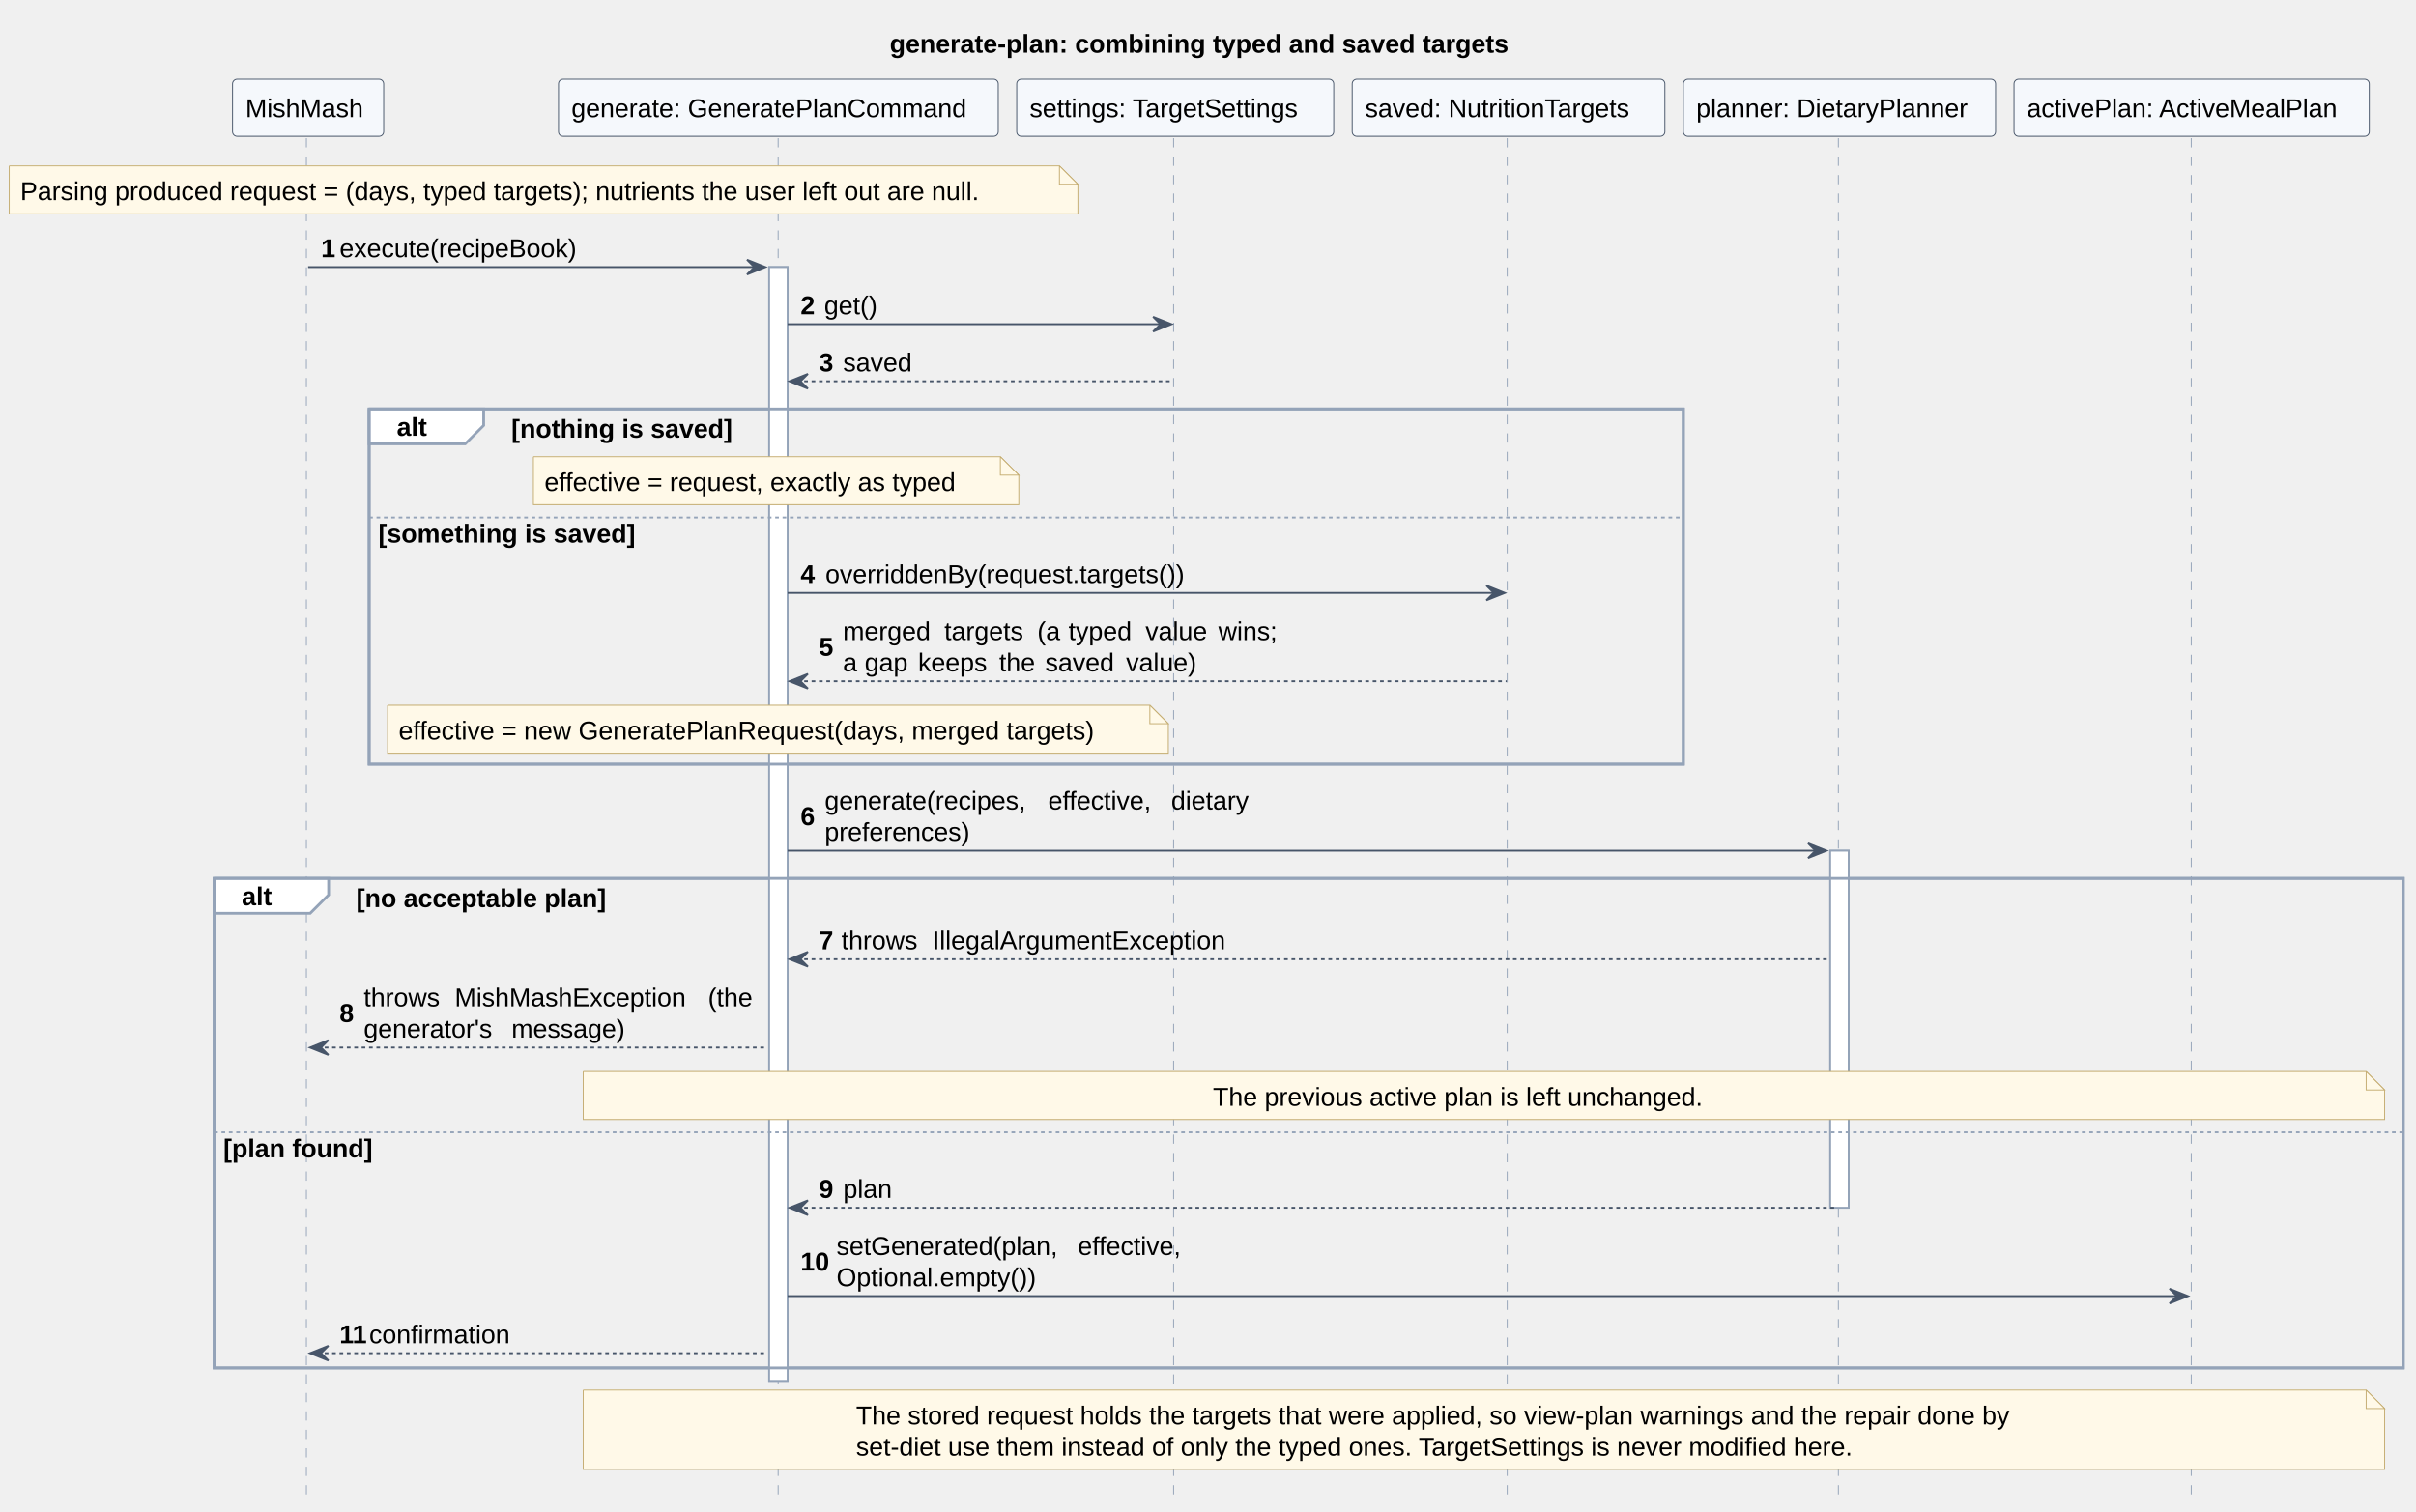
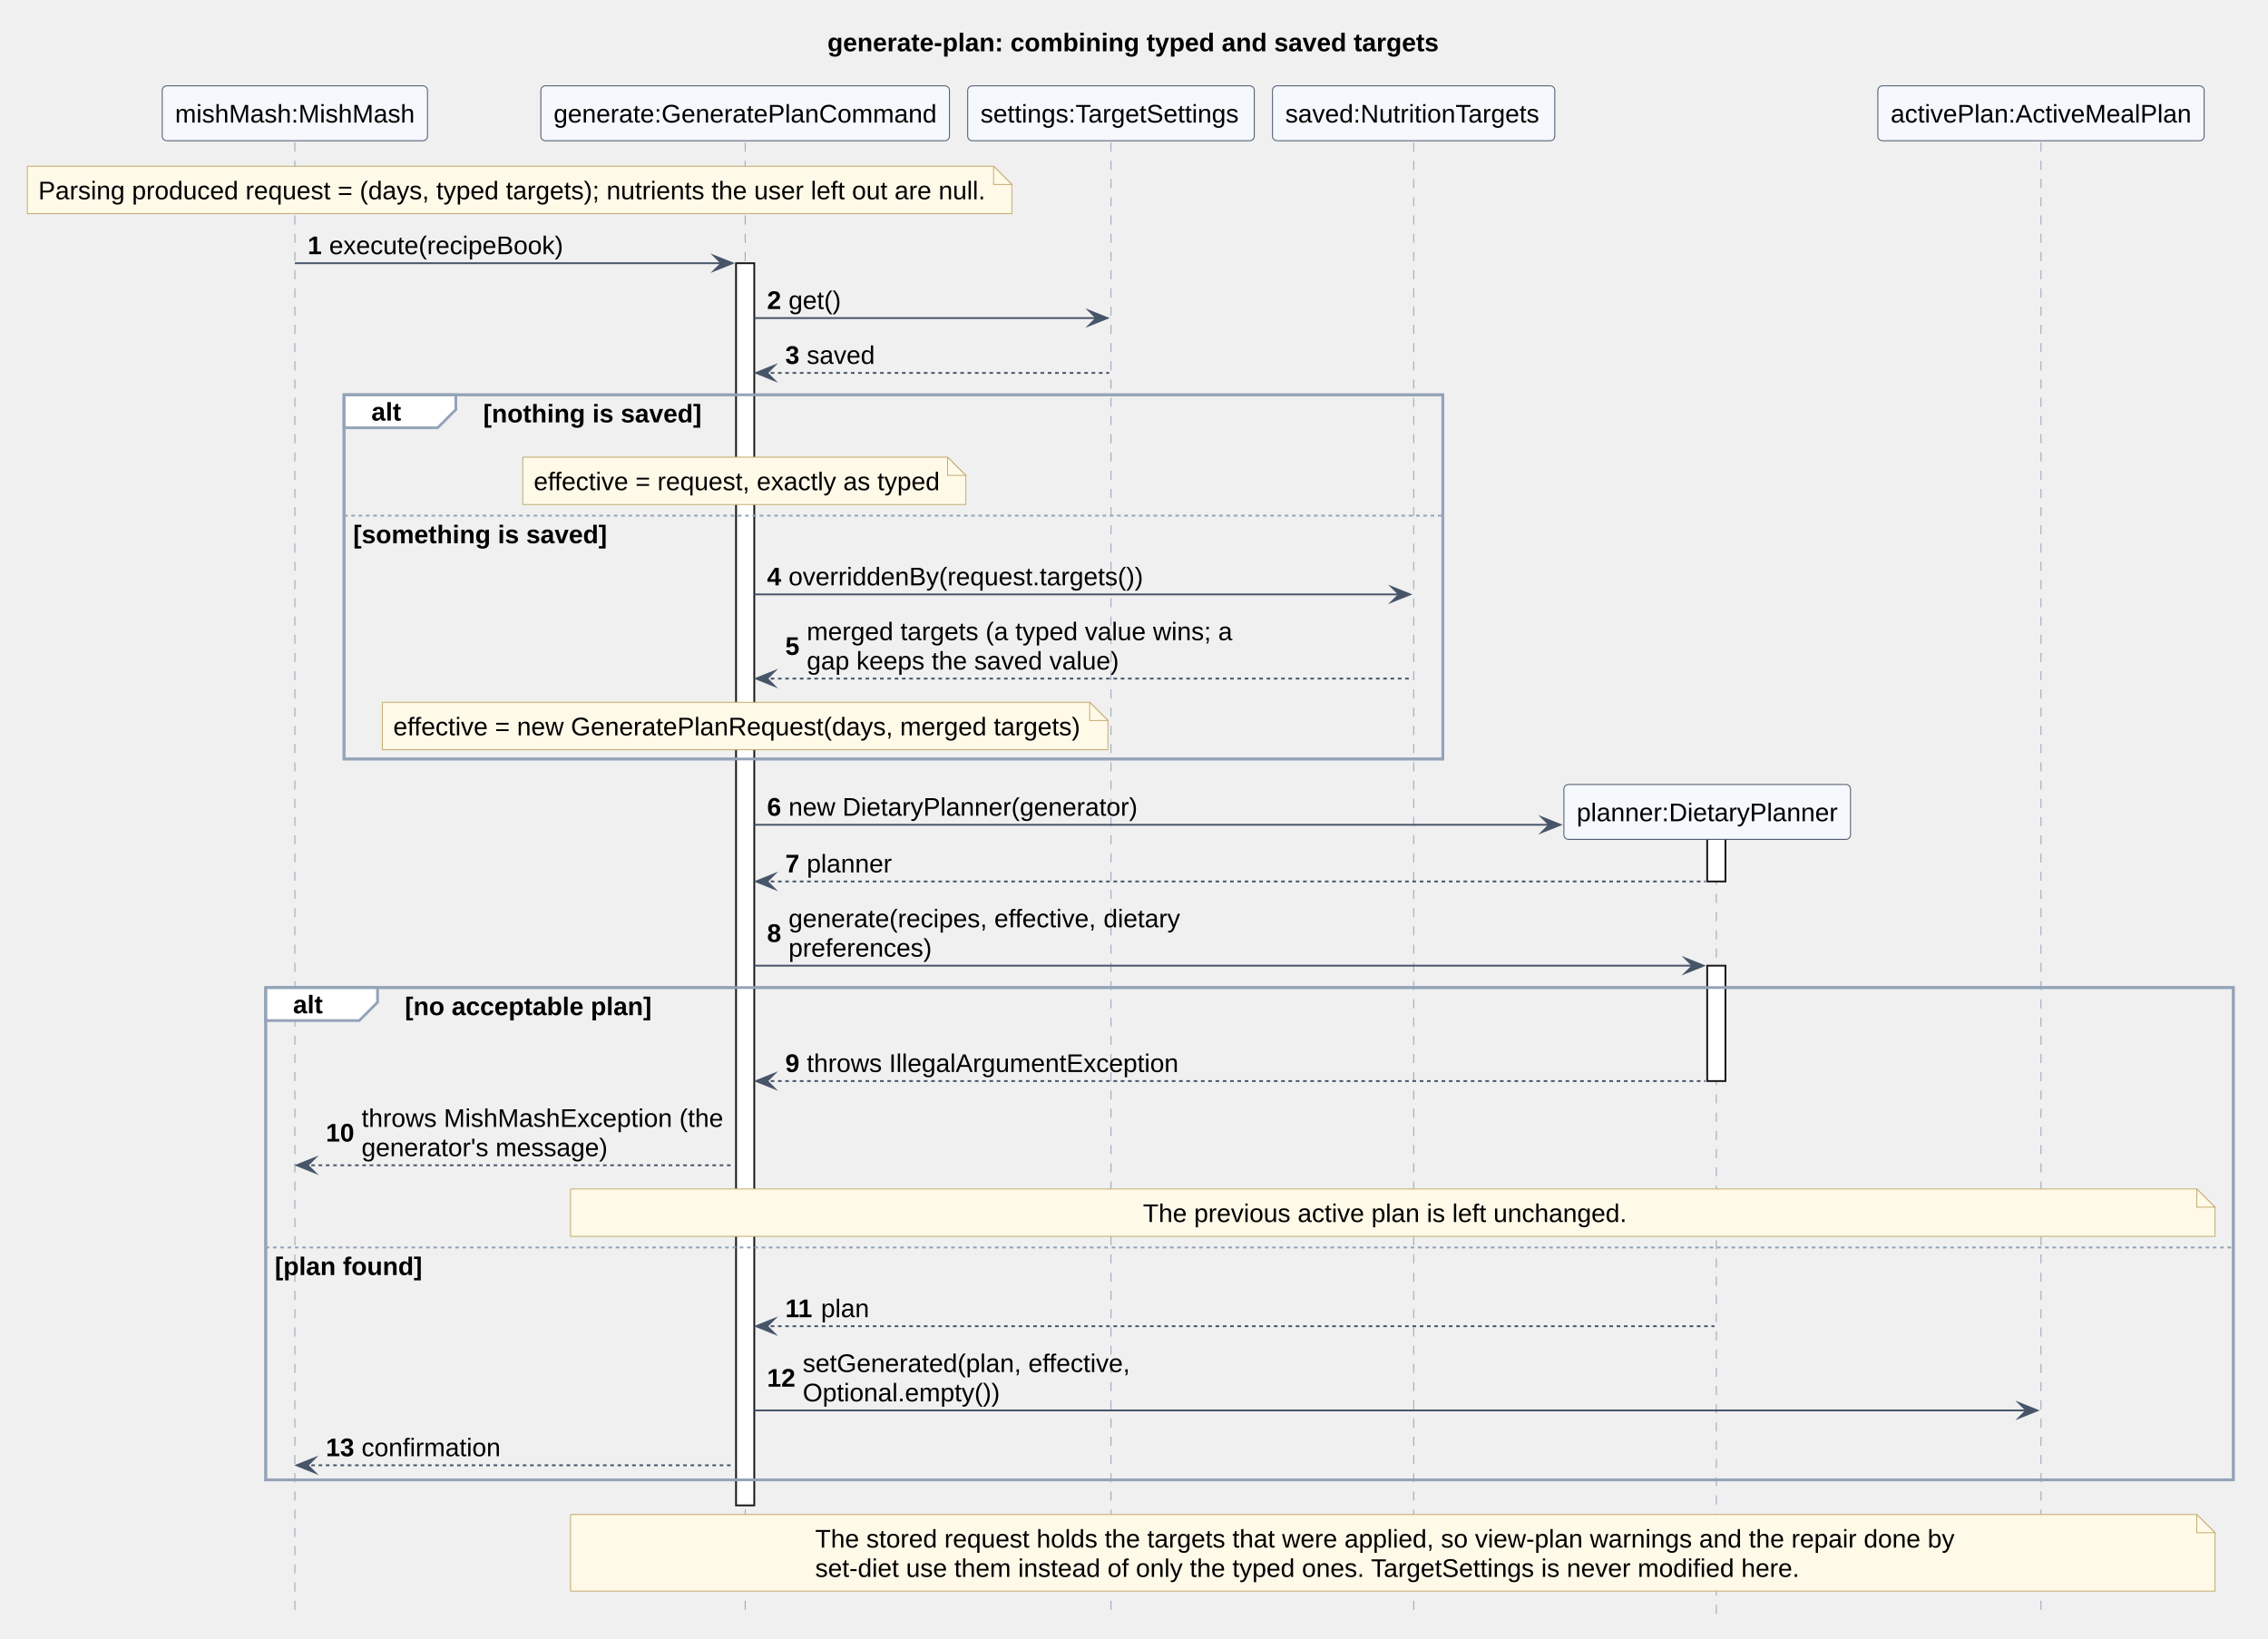
- <svg xmlns="http://www.w3.org/2000/svg" contentStyleType="text/css" data-diagram-type="SEQUENCE" height="819px" preserveAspectRatio="none" style="width:1309px;height:819px;background:#FFFFFF;" version="1.1" viewBox="0 0 1309 819" width="1309px" zoomAndPan="magnify">
+ <svg xmlns="http://www.w3.org/2000/svg" version="1.1" data-diagram-type="SEQUENCE" style="width:1244px;height:899px;background:#FFFFFF;" width="1244px" height="899px" viewBox="0 0 1244 899" zoomAndPan="magnify" preserveAspectRatio="none" contentStyleType="text/css">
  <defs />
-   <g>
-     <text fill="#000000" font-family="Arial" font-size="14" font-weight="bold" lengthAdjust="spacing" textLength="346.944" x="482.073" y="28.562">generate-plan: combining typed and saved targets</text>
+   <g font-family="sans-serif" lengthAdjust="spacing">
+     <g class="title" data-source-line="2">
+       <text x="453.844" y="28.132" fill="#000" font-size="14" textLength="335.289" font-weight="700" font-family="Arial">generate-plan: combining typed and saved targets</text>
+     </g>
+     <rect x="188.703" y="216.592" width="602.689" height="199.789" fill="none" style="stroke:#94A3B8;stroke-width:1.5;" />
+     <rect x="145.735" y="541.775" width="1079.241" height="270.085" fill="none" style="stroke:#94A3B8;stroke-width:1.5;" />
+     <g class="participant-lifeline" data-qualified-name="App" data-entity-uid="part1" id="part1-lifeline" data-source-line="5">
+       <g>
+         <rect x="158.235" y="78.197" width="8" height="809.86" fill="#000" fill-opacity="0" />
+         <line x1="161.735" y1="78.197" x2="161.735" y2="888.058" style="stroke:#94A3B8;stroke-width:0.5;stroke-dasharray:5,5;" />
+       </g>
+     </g>
+     <g class="participant-lifeline" data-qualified-name="Gen" data-entity-uid="part2" id="part2-lifeline" data-source-line="6">
+       <g>
+         <rect x="405.221" y="78.197" width="8" height="809.86" fill="#000" fill-opacity="0" />
+         <line x1="408.721" y1="78.197" x2="408.721" y2="888.058" style="stroke:#94A3B8;stroke-width:0.5;stroke-dasharray:5,5;" />
+       </g>
+     </g>
    <g>
-       <rect fill="#FFFFFF" height="603.607" style="stroke:#94A3B8;stroke-width:1;" width="10" x="416.732" y="144.758" />
+       <rect x="403.721" y="144.395" width="10" height="681.466" fill="#FFF" style="stroke:#181818;stroke-width:1;" />
+     </g>
+     <g class="participant-lifeline" data-qualified-name="Settings" data-entity-uid="part3" id="part3-lifeline" data-source-line="7">
+       <g>
+         <rect x="605.878" y="78.197" width="8" height="809.86" fill="#000" fill-opacity="0" />
+         <line x1="609.378" y1="78.197" x2="609.378" y2="888.058" style="stroke:#94A3B8;stroke-width:0.5;stroke-dasharray:5,5;" />
+       </g>
+     </g>
+     <g class="participant-lifeline" data-qualified-name="Saved" data-entity-uid="part4" id="part4-lifeline" data-source-line="8">
+       <g>
+         <rect x="771.892" y="78.197" width="8" height="809.86" fill="#000" fill-opacity="0" />
+         <line x1="775.392" y1="78.197" x2="775.392" y2="888.058" style="stroke:#94A3B8;stroke-width:0.5;stroke-dasharray:5,5;" />
+       </g>
+     </g>
+     <g class="participant-lifeline" data-qualified-name="Planner" data-entity-uid="part5" id="part5-lifeline" data-source-line="9">
+       <g>
+         <rect x="937.908" y="430.381" width="8" height="457.677" fill="#000" fill-opacity="0" />
+         <line x1="941.408" y1="430.381" x2="941.408" y2="888.058" style="stroke:#94A3B8;stroke-width:0.5;stroke-dasharray:5,5;" />
+       </g>
    </g>
    <g>
-       <rect fill="#FFFFFF" height="193.516" style="stroke:#94A3B8;stroke-width:1;" width="10" x="991.625" y="461.031" />
-     </g>
-     <rect fill="none" height="192.516" style="stroke:#94A3B8;stroke-width:1.5;" width="712.037" x="200" y="221.637" />
-     <rect fill="none" height="265.334" style="stroke:#94A3B8;stroke-width:1.5;" width="1186.09" x="116" y="476.031" />
+       <rect x="936.408" y="452.479" width="10" height="31.099" fill="#FFF" style="stroke:#181818;stroke-width:1;" />
+     </g>
    <g>
-       <rect fill="#000000" fill-opacity="0" height="737.365" width="8" x="162.94" y="74.879" />
-       <line style="stroke:#94A3B8;stroke-width:0.5;stroke-dasharray:5,5;" x1="166" x2="166" y1="74.879" y2="812.244" />
-     </g>
-     <g>
-       <rect fill="#000000" fill-opacity="0" height="737.365" width="8" x="417.732" y="74.879" />
-       <line style="stroke:#94A3B8;stroke-width:0.5;stroke-dasharray:5,5;" x1="421.603" x2="421.603" y1="74.879" y2="812.244" />
-     </g>
-     <g>
-       <rect fill="#000000" fill-opacity="0" height="737.365" width="8" x="632.742" y="74.879" />
-       <line style="stroke:#94A3B8;stroke-width:0.5;stroke-dasharray:5,5;" x1="635.862" x2="635.862" y1="74.879" y2="812.244" />
-     </g>
-     <g>
-       <rect fill="#000000" fill-opacity="0" height="737.365" width="8" x="813.33" y="74.879" />
-       <line style="stroke:#94A3B8;stroke-width:0.5;stroke-dasharray:5,5;" x1="816.622" x2="816.622" y1="74.879" y2="812.244" />
-     </g>
-     <g>
-       <rect fill="#000000" fill-opacity="0" height="737.365" width="8" x="992.625" y="74.879" />
-       <line style="stroke:#94A3B8;stroke-width:0.5;stroke-dasharray:5,5;" x1="996.037" x2="996.037" y1="74.879" y2="812.244" />
-     </g>
-     <g>
-       <rect fill="#000000" fill-opacity="0" height="737.365" width="8" x="1183.453" y="74.879" />
-       <line style="stroke:#94A3B8;stroke-width:0.5;stroke-dasharray:5,5;" x1="1187.213" x2="1187.213" y1="74.879" y2="812.244" />
-     </g>
-     <g class="participant participant-head" data-participant="App">
-       <rect fill="#F5F8FC" height="30.939" rx="2.5" ry="2.5" style="stroke:#475569;stroke-width:0.5;" width="81.881" x="126" y="42.94" />
-       <text fill="#000000" font-family="Arial" font-size="14" lengthAdjust="spacing" textLength="67.881" x="133" y="63.502">MishMash</text>
-     </g>
-     <g class="participant participant-head" data-participant="Gen">
-       <rect fill="#F5F8FC" height="30.939" rx="2.5" ry="2.5" style="stroke:#475569;stroke-width:0.5;" width="238.26" x="302.603" y="42.94" />
-       <text fill="#000000" font-family="Arial" font-size="14" lengthAdjust="spacing" textLength="224.26" x="309.603" y="63.502">generate: GeneratePlanCommand</text>
-     </g>
-     <g class="participant participant-head" data-participant="Settings">
-       <rect fill="#F5F8FC" height="30.939" rx="2.5" ry="2.5" style="stroke:#475569;stroke-width:0.5;" width="171.76" x="550.862" y="42.94" />
-       <text fill="#000000" font-family="Arial" font-size="14" lengthAdjust="spacing" textLength="157.76" x="557.862" y="63.502">settings: TargetSettings</text>
-     </g>
-     <g class="participant participant-head" data-participant="Saved">
-       <rect fill="#F5F8FC" height="30.939" rx="2.5" ry="2.5" style="stroke:#475569;stroke-width:0.5;" width="169.415" x="732.622" y="42.94" />
-       <text fill="#000000" font-family="Arial" font-size="14" lengthAdjust="spacing" textLength="155.415" x="739.622" y="63.502">saved: NutritionTargets</text>
-     </g>
-     <g class="participant participant-head" data-participant="Planner">
-       <rect fill="#F5F8FC" height="30.939" rx="2.5" ry="2.5" style="stroke:#475569;stroke-width:0.5;" width="169.176" x="912.037" y="42.94" />
-       <text fill="#000000" font-family="Arial" font-size="14" lengthAdjust="spacing" textLength="155.176" x="919.037" y="63.502">planner: DietaryPlanner</text>
-     </g>
-     <g class="participant participant-head" data-participant="Active">
-       <rect fill="#F5F8FC" height="30.939" rx="2.5" ry="2.5" style="stroke:#475569;stroke-width:0.5;" width="192.48" x="1091.213" y="42.94" />
-       <text fill="#000000" font-family="Arial" font-size="14" lengthAdjust="spacing" textLength="178.48" x="1098.213" y="63.502">activePlan: ActiveMealPlan</text>
-     </g>
-     <g>
-       <rect fill="#FFFFFF" height="603.607" style="stroke:#94A3B8;stroke-width:1;" width="10" x="416.732" y="144.758" />
-     </g>
-     <g>
-       <rect fill="#FFFFFF" height="193.516" style="stroke:#94A3B8;stroke-width:1;" width="10" x="991.625" y="461.031" />
-     </g>
-     <path d="M5,89.879 L5,115.879 L584,115.879 L584,99.879 L574,89.879 L5,89.879" fill="#FFF9E8" style="stroke:#C4AC70;stroke-width:0.5;" />
-     <path d="M574,89.879 L574,99.879 L584,99.879 L574,89.879" fill="#FFF9E8" style="stroke:#C4AC70;stroke-width:0.5;" />
-     <text fill="#000000" font-family="Arial" font-size="14" lengthAdjust="spacing" textLength="558.284" x="11" y="108.441">Parsing produced request = (days, typed targets); nutrients the user left out are null.</text>
-     <g class="message" data-participant-1="App" data-participant-2="Gen">
-       <polygon fill="#475569" points="404.732,140.758,414.732,144.758,404.732,148.758,408.732,144.758" style="stroke:#475569;stroke-width:1;" />
-       <line style="stroke:#475569;stroke-width:1;" x1="166.94" x2="410.732" y1="144.758" y2="144.758" />
-       <text fill="#000000" font-family="Arial" font-size="14" font-weight="bold" lengthAdjust="spacing" textLength="6.036" x="173.94" y="139.381">1</text>
-       <text fill="#000000" font-family="Arial" font-size="14" lengthAdjust="spacing" textLength="138.387" x="183.977" y="139.381">execute(recipeBook)</text>
-     </g>
-     <g class="message" data-participant-1="Gen" data-participant-2="Settings">
-       <polygon fill="#475569" points="624.742,171.697,634.742,175.697,624.742,179.697,628.742,175.697" style="stroke:#475569;stroke-width:1;" />
-       <line style="stroke:#475569;stroke-width:1;" x1="426.732" x2="630.742" y1="175.697" y2="175.697" />
-       <text fill="#000000" font-family="Arial" font-size="14" font-weight="bold" lengthAdjust="spacing" textLength="8.818" x="433.732" y="170.32">2</text>
-       <text fill="#000000" font-family="Arial" font-size="14" lengthAdjust="spacing" textLength="31.541" x="446.551" y="170.32">get()</text>
-     </g>
-     <g class="message" data-participant-1="Settings" data-participant-2="Gen">
-       <polygon fill="#475569" points="437.732,202.637,427.732,206.637,437.732,210.637,433.732,206.637" style="stroke:#475569;stroke-width:1;" />
-       <line style="stroke:#475569;stroke-width:1;stroke-dasharray:2,2;" x1="431.732" x2="635.742" y1="206.637" y2="206.637" />
-       <text fill="#000000" font-family="Arial" font-size="14" font-weight="bold" lengthAdjust="spacing" textLength="9.037" x="443.732" y="201.26">3</text>
-       <text fill="#000000" font-family="Arial" font-size="14" lengthAdjust="spacing" textLength="39.853" x="456.769" y="201.26">saved</text>
-     </g>
-     <path d="M200,221.637 L262.049,221.637 L262.049,230.576 L252.049,240.576 L200,240.576 L200,221.637" fill="#FFFFFF" style="stroke:#94A3B8;stroke-width:1.5;" />
-     <rect fill="none" height="192.516" style="stroke:#94A3B8;stroke-width:1.5;" width="712.037" x="200" y="221.637" />
-     <text fill="#000000" font-family="Arial" font-size="14" font-weight="bold" lengthAdjust="spacing" textLength="17.049" x="215" y="236.199">alt</text>
-     <text fill="#000000" font-family="Arial" font-size="14" font-weight="bold" lengthAdjust="spacing" textLength="122.849" x="277.049" y="237.199">[nothing is saved]</text>
-     <path d="M289,247.516 L289,273.516 L552,273.516 L552,257.516 L542,247.516 L289,247.516" fill="#FFF9E8" style="stroke:#C4AC70;stroke-width:0.5;" />
-     <path d="M542,247.516 L542,257.516 L552,257.516 L542,247.516" fill="#FFF9E8" style="stroke:#C4AC70;stroke-width:0.5;" />
-     <text fill="#000000" font-family="Arial" font-size="14" lengthAdjust="spacing" textLength="242.594" x="295" y="266.078">effective = request, exactly as typed</text>
-     <line style="stroke:#94A3B8;stroke-width:1;stroke-dasharray:2,2;" x1="200" x2="912.037" y1="280.455" y2="280.455" />
-     <text fill="#000000" font-family="Arial" font-size="14" font-weight="bold" lengthAdjust="spacing" textLength="143.09" x="205" y="294.018">[something is saved]</text>
-     <g class="message" data-participant-1="Gen" data-participant-2="Saved">
-       <polygon fill="#475569" points="805.33,317.334,815.33,321.334,805.33,325.334,809.33,321.334" style="stroke:#475569;stroke-width:1;" />
-       <line style="stroke:#475569;stroke-width:1;" x1="426.732" x2="811.33" y1="321.334" y2="321.334" />
-       <text fill="#000000" font-family="Arial" font-size="14" font-weight="bold" lengthAdjust="spacing" textLength="9.468" x="433.732" y="315.957">4</text>
-       <text fill="#000000" font-family="Arial" font-size="14" lengthAdjust="spacing" textLength="210.267" x="447.2" y="315.957">overriddenBy(request.targets())</text>
-     </g>
-     <g class="message" data-participant-1="Saved" data-participant-2="Gen">
-       <polygon fill="#475569" points="437.732,365.213,427.732,369.213,437.732,373.213,433.732,369.213" style="stroke:#475569;stroke-width:1;" />
-       <line style="stroke:#475569;stroke-width:1;stroke-dasharray:2,2;" x1="431.732" x2="816.33" y1="369.213" y2="369.213" />
-       <text fill="#000000" font-family="Arial" font-size="14" font-weight="bold" lengthAdjust="spacing" textLength="8.948" x="443.732" y="355.366">5</text>
-       <text fill="#000000" font-family="Arial" font-size="14" lengthAdjust="spacing" textLength="51.017" x="456.681" y="346.897">merged</text>
-       <text fill="#000000" font-family="Arial" font-size="14" lengthAdjust="spacing" textLength="3.938" x="507.697" y="346.897"> </text>
-       <text fill="#000000" font-family="Arial" font-size="14" lengthAdjust="spacing" textLength="46.43" x="511.635" y="346.897">targets</text>
-       <text fill="#000000" font-family="Arial" font-size="14" lengthAdjust="spacing" textLength="3.938" x="558.064" y="346.897"> </text>
-       <text fill="#000000" font-family="Arial" font-size="14" lengthAdjust="spacing" textLength="12.968" x="562.002" y="346.897">(a</text>
-       <text fill="#000000" font-family="Arial" font-size="14" lengthAdjust="spacing" textLength="3.938" x="574.97" y="346.897"> </text>
-       <text fill="#000000" font-family="Arial" font-size="14" lengthAdjust="spacing" textLength="37.755" x="578.907" y="346.897">typed</text>
-       <text fill="#000000" font-family="Arial" font-size="14" lengthAdjust="spacing" textLength="3.938" x="616.662" y="346.897"> </text>
-       <text fill="#000000" font-family="Arial" font-size="14" lengthAdjust="spacing" textLength="35.56" x="620.6" y="346.897">value</text>
-       <text fill="#000000" font-family="Arial" font-size="14" lengthAdjust="spacing" textLength="3.938" x="656.16" y="346.897"> </text>
-       <text fill="#000000" font-family="Arial" font-size="14" lengthAdjust="spacing" textLength="34.733" x="660.098" y="346.897">wins;</text>
-       <text fill="#000000" font-family="Arial" font-size="14" lengthAdjust="spacing" textLength="7.861" x="456.681" y="363.836">a</text>
-       <text fill="#000000" font-family="Arial" font-size="14" lengthAdjust="spacing" textLength="3.938" x="464.542" y="363.836"> </text>
-       <text fill="#000000" font-family="Arial" font-size="14" lengthAdjust="spacing" textLength="25.02" x="468.479" y="363.836">gap</text>
-       <text fill="#000000" font-family="Arial" font-size="14" lengthAdjust="spacing" textLength="3.938" x="493.499" y="363.836"> </text>
-       <text fill="#000000" font-family="Arial" font-size="14" lengthAdjust="spacing" textLength="39.97" x="497.437" y="363.836">keeps</text>
-       <text fill="#000000" font-family="Arial" font-size="14" lengthAdjust="spacing" textLength="3.938" x="537.406" y="363.836"> </text>
-       <text fill="#000000" font-family="Arial" font-size="14" lengthAdjust="spacing" textLength="21.02" x="541.344" y="363.836">the</text>
-       <text fill="#000000" font-family="Arial" font-size="14" lengthAdjust="spacing" textLength="3.938" x="562.364" y="363.836"> </text>
-       <text fill="#000000" font-family="Arial" font-size="14" lengthAdjust="spacing" textLength="39.853" x="566.302" y="363.836">saved</text>
-       <text fill="#000000" font-family="Arial" font-size="14" lengthAdjust="spacing" textLength="3.938" x="606.155" y="363.836"> </text>
-       <text fill="#000000" font-family="Arial" font-size="14" lengthAdjust="spacing" textLength="40.667" x="610.093" y="363.836">value)</text>
-     </g>
-     <path d="M210,382.213 L210,408.213 L633,408.213 L633,392.213 L623,382.213 L210,382.213" fill="#FFF9E8" style="stroke:#C4AC70;stroke-width:0.5;" />
-     <path d="M623,382.213 L623,392.213 L633,392.213 L623,382.213" fill="#FFF9E8" style="stroke:#C4AC70;stroke-width:0.5;" />
-     <text fill="#000000" font-family="Arial" font-size="14" lengthAdjust="spacing" textLength="402.445" x="216" y="400.775">effective = new GeneratePlanRequest(days, merged targets)</text>
-     <g class="message" data-participant-1="Gen" data-participant-2="Planner">
-       <polygon fill="#475569" points="979.625,457.031,989.625,461.031,979.625,465.031,983.625,461.031" style="stroke:#475569;stroke-width:1;" />
-       <line style="stroke:#475569;stroke-width:1;" x1="426.732" x2="985.625" y1="461.031" y2="461.031" />
-       <text fill="#000000" font-family="Arial" font-size="14" font-weight="bold" lengthAdjust="spacing" textLength="9.092" x="433.732" y="447.185">6</text>
-       <text fill="#000000" font-family="Arial" font-size="14" lengthAdjust="spacing" textLength="117.141" x="446.824" y="438.715">generate(recipes,</text>
-       <text fill="#000000" font-family="Arial" font-size="14" lengthAdjust="spacing" textLength="3.938" x="563.965" y="438.715"> </text>
-       <text fill="#000000" font-family="Arial" font-size="14" lengthAdjust="spacing" textLength="62.72" x="567.902" y="438.715">effective,</text>
-       <text fill="#000000" font-family="Arial" font-size="14" lengthAdjust="spacing" textLength="3.938" x="630.622" y="438.715"> </text>
-       <text fill="#000000" font-family="Arial" font-size="14" lengthAdjust="spacing" textLength="45.705" x="634.56" y="438.715">dietary</text>
-       <text fill="#000000" font-family="Arial" font-size="14" lengthAdjust="spacing" textLength="85.709" x="446.824" y="455.654">preferences)</text>
-     </g>
-     <path d="M116,476.031 L178.049,476.031 L178.049,484.971 L168.049,494.971 L116,494.971 L116,476.031" fill="#FFFFFF" style="stroke:#94A3B8;stroke-width:1.5;" />
-     <rect fill="none" height="265.334" style="stroke:#94A3B8;stroke-width:1.5;" width="1186.09" x="116" y="476.031" />
-     <text fill="#000000" font-family="Arial" font-size="14" font-weight="bold" lengthAdjust="spacing" textLength="17.049" x="131" y="490.594">alt</text>
-     <text fill="#000000" font-family="Arial" font-size="14" font-weight="bold" lengthAdjust="spacing" textLength="139.932" x="193.049" y="491.594">[no acceptable plan]</text>
-     <g class="message" data-participant-1="Planner" data-participant-2="Gen">
-       <polygon fill="#475569" points="437.732,515.85,427.732,519.85,437.732,523.85,433.732,519.85" style="stroke:#475569;stroke-width:1;" />
-       <line style="stroke:#475569;stroke-width:1;stroke-dasharray:2,2;" x1="431.732" x2="990.625" y1="519.85" y2="519.85" />
-       <text fill="#000000" font-family="Arial" font-size="14" font-weight="bold" lengthAdjust="spacing" textLength="8.142" x="443.732" y="514.473">7</text>
-       <text fill="#000000" font-family="Arial" font-size="14" lengthAdjust="spacing" textLength="45.37" x="455.874" y="514.473">throws</text>
-       <text fill="#000000" font-family="Arial" font-size="14" lengthAdjust="spacing" textLength="3.938" x="501.244" y="514.473"> </text>
-       <text fill="#000000" font-family="Arial" font-size="14" lengthAdjust="spacing" textLength="169.039" x="505.182" y="514.473">IllegalArgumentException</text>
-     </g>
-     <g class="message" data-participant-1="Gen" data-participant-2="App">
-       <polygon fill="#475569" points="177.94,563.729,167.94,567.729,177.94,571.729,173.94,567.729" style="stroke:#475569;stroke-width:1;" />
-       <line style="stroke:#475569;stroke-width:1;stroke-dasharray:2,2;" x1="171.94" x2="415.732" y1="567.729" y2="567.729" />
-       <text fill="#000000" font-family="Arial" font-size="14" font-weight="bold" lengthAdjust="spacing" textLength="9.112" x="183.94" y="553.882">8</text>
-       <text fill="#000000" font-family="Arial" font-size="14" lengthAdjust="spacing" textLength="45.37" x="197.053" y="545.412">throws</text>
-       <text fill="#000000" font-family="Arial" font-size="14" lengthAdjust="spacing" textLength="3.938" x="242.423" y="545.412"> </text>
-       <text fill="#000000" font-family="Arial" font-size="14" lengthAdjust="spacing" textLength="133.308" x="246.36" y="545.412">MishMashException</text>
-       <text fill="#000000" font-family="Arial" font-size="14" lengthAdjust="spacing" textLength="3.938" x="379.668" y="545.412"> </text>
-       <text fill="#000000" font-family="Arial" font-size="14" lengthAdjust="spacing" textLength="26.127" x="383.606" y="545.412">(the</text>
-       <text fill="#000000" font-family="Arial" font-size="14" lengthAdjust="spacing" textLength="76.145" x="197.053" y="562.352">generator's</text>
-       <text fill="#000000" font-family="Arial" font-size="14" lengthAdjust="spacing" textLength="3.938" x="273.198" y="562.352"> </text>
-       <text fill="#000000" font-family="Arial" font-size="14" lengthAdjust="spacing" textLength="64.921" x="277.136" y="562.352">message)</text>
-     </g>
-     <path d="M316,580.729 L316,606.729 L1292,606.729 L1292,590.729 L1282,580.729 L316,580.729" fill="#FFF9E8" style="stroke:#C4AC70;stroke-width:0.5;" />
-     <path d="M1282,580.729 L1282,590.729 L1292,590.729 L1282,580.729" fill="#FFF9E8" style="stroke:#C4AC70;stroke-width:0.5;" />
-     <text fill="#000000" font-family="Arial" font-size="14" lengthAdjust="spacing" textLength="284.792" x="657.149" y="599.291">The previous active plan is left unchanged.</text>
-     <line style="stroke:#94A3B8;stroke-width:1;stroke-dasharray:2,2;" x1="116" x2="1302.09" y1="613.668" y2="613.668" />
-     <text fill="#000000" font-family="Arial" font-size="14" font-weight="bold" lengthAdjust="spacing" textLength="83.747" x="121" y="627.231">[plan found]</text>
-     <g class="message" data-participant-1="Planner" data-participant-2="Gen">
-       <polygon fill="#475569" points="437.732,650.547,427.732,654.547,437.732,658.547,433.732,654.547" style="stroke:#475569;stroke-width:1;" />
-       <line style="stroke:#475569;stroke-width:1;stroke-dasharray:2,2;" x1="431.732" x2="995.625" y1="654.547" y2="654.547" />
-       <text fill="#000000" font-family="Arial" font-size="14" font-weight="bold" lengthAdjust="spacing" textLength="9.092" x="443.732" y="649.17">9</text>
-       <text fill="#000000" font-family="Arial" font-size="14" lengthAdjust="spacing" textLength="28.096" x="456.824" y="649.17">plan</text>
-     </g>
-     <g class="message" data-participant-1="Gen" data-participant-2="Active">
-       <polygon fill="#475569" points="1175.453,698.426,1185.453,702.426,1175.453,706.426,1179.453,702.426" style="stroke:#475569;stroke-width:1;" />
-       <line style="stroke:#475569;stroke-width:1;" x1="426.732" x2="1181.453" y1="702.426" y2="702.426" />
-       <text fill="#000000" font-family="Arial" font-size="14" font-weight="bold" lengthAdjust="spacing" textLength="15.477" x="433.732" y="688.579">10</text>
-       <text fill="#000000" font-family="Arial" font-size="14" lengthAdjust="spacing" textLength="126.855" x="453.209" y="680.109">setGenerated(plan,</text>
-       <text fill="#000000" font-family="Arial" font-size="14" lengthAdjust="spacing" textLength="3.938" x="580.063" y="680.109"> </text>
-       <text fill="#000000" font-family="Arial" font-size="14" lengthAdjust="spacing" textLength="62.72" x="584.001" y="680.109">effective,</text>
-       <text fill="#000000" font-family="Arial" font-size="14" lengthAdjust="spacing" textLength="115.965" x="453.209" y="697.049">Optional.empty())</text>
-     </g>
-     <g class="message" data-participant-1="Gen" data-participant-2="App">
-       <polygon fill="#475569" points="177.94,729.365,167.94,733.365,177.94,737.365,173.94,733.365" style="stroke:#475569;stroke-width:1;" />
-       <line style="stroke:#475569;stroke-width:1;stroke-dasharray:2,2;" x1="171.94" x2="415.732" y1="733.365" y2="733.365" />
-       <text fill="#000000" font-family="Arial" font-size="14" font-weight="bold" lengthAdjust="spacing" textLength="12.072" x="183.94" y="727.988">11</text>
-       <text fill="#000000" font-family="Arial" font-size="14" lengthAdjust="spacing" textLength="83.269" x="200.013" y="727.988">confirmation</text>
-     </g>
-     <path d="M316,753.365 L316,796.365 L1292,796.365 L1292,763.365 L1282,753.365 L316,753.365" fill="#FFF9E8" style="stroke:#C4AC70;stroke-width:0.5;" />
-     <path d="M1282,753.365 L1282,763.365 L1292,763.365 L1282,753.365" fill="#FFF9E8" style="stroke:#C4AC70;stroke-width:0.5;" />
-     <text fill="#000000" font-family="Arial" font-size="14" lengthAdjust="spacing" textLength="671.433" x="463.829" y="771.928">The stored request holds the targets that were applied, so view-plan warnings and the repair done by</text>
-     <text fill="#000000" font-family="Arial" font-size="14" lengthAdjust="spacing" textLength="582.121" x="463.829" y="788.867">set-diet use them instead of only the typed ones. TargetSettings is never modified here.</text>
+       <rect x="936.408" y="529.775" width="10" height="63.296" fill="#FFF" style="stroke:#181818;stroke-width:1;" />
+     </g>
+     <g class="participant-lifeline" data-qualified-name="Active" data-entity-uid="part6" id="part6-lifeline" data-source-line="10">
+       <g>
+         <rect x="1115.99" y="78.197" width="8" height="809.86" fill="#000" fill-opacity="0" />
+         <line x1="1119.49" y1="78.197" x2="1119.49" y2="888.058" style="stroke:#94A3B8;stroke-width:0.5;stroke-dasharray:5,5;" />
+       </g>
+     </g>
+     <g class="participant participant-head" data-qualified-name="App" data-entity-uid="part1" id="part1-head" data-source-line="5">
+       <rect x="88.998" y="47.099" width="145.476" height="30.099" fill="#F5F8FC" style="stroke:#475569;stroke-width:0.5;" rx="2.5" ry="2.5" />
+       <text x="95.998" y="67.23" fill="#000" font-size="14" textLength="131.476" font-family="Arial">mishMash:MishMash</text>
+     </g>
+     <g class="participant participant-head" data-qualified-name="Gen" data-entity-uid="part2" id="part2-head" data-source-line="6">
+       <rect x="296.656" y="47.099" width="224.13" height="30.099" fill="#F5F8FC" style="stroke:#475569;stroke-width:0.5;" rx="2.5" ry="2.5" />
+       <text x="303.656" y="67.23" fill="#000" font-size="14" textLength="210.13" font-family="Arial">generate:GeneratePlanCommand</text>
+     </g>
+     <g class="participant participant-head" data-qualified-name="Settings" data-entity-uid="part3" id="part3-head" data-source-line="7">
+       <rect x="530.786" y="47.099" width="157.186" height="30.099" fill="#F5F8FC" style="stroke:#475569;stroke-width:0.5;" rx="2.5" ry="2.5" />
+       <text x="537.786" y="67.23" fill="#000" font-size="14" textLength="143.186" font-family="Arial">settings:TargetSettings</text>
+     </g>
+     <g class="participant participant-head" data-qualified-name="Saved" data-entity-uid="part4" id="part4-head" data-source-line="8">
+       <rect x="697.971" y="47.099" width="154.841" height="30.099" fill="#F5F8FC" style="stroke:#475569;stroke-width:0.5;" rx="2.5" ry="2.5" />
+       <text x="704.971" y="67.23" fill="#000" font-size="14" textLength="140.841" font-family="Arial">saved:NutritionTargets</text>
+     </g>
+     <g class="participant participant-head" data-qualified-name="Active" data-entity-uid="part6" id="part6-head" data-source-line="10">
+       <rect x="1030.004" y="47.099" width="178.972" height="30.099" fill="#F5F8FC" style="stroke:#475569;stroke-width:0.5;" rx="2.5" ry="2.5" />
+       <text x="1037.004" y="67.23" fill="#000" font-size="14" textLength="164.972" font-family="Arial">activePlan:ActiveMealPlan</text>
+     </g>
+     <path d="M15,91.197 L15,117.197 L555,117.197 L555,101.197 L545,91.197 L15,91.197" style="stroke:#C4AC70;stroke-width:0.5;" fill="#FFF9E8" />
+     <path d="M545,91.197 L545,101.197 L555,101.197 L545,91.197" style="stroke:#C4AC70;stroke-width:0.5;" fill="#FFF9E8" />
+     <text x="21" y="109.329" fill="#000" font-size="14" textLength="519.456" font-family="Arial">Parsing produced request = (days, typed targets); nutrients the user left out are null.</text>
+     <g class="message" data-entity-1="part1" data-entity-2="part2" id="msg1" data-source-line="13">
+       <polygon points="391.721,140.395,401.721,144.395,391.721,148.395,395.721,144.395" fill="#475569" style="stroke:#475569;stroke-width:1;stroke-linejoin:miter;stroke-miterlimit:10;" />
+       <line x1="161.735" y1="144.395" x2="397.721" y2="144.395" style="stroke:#475569;stroke-width:1;" />
+       <text x="168.735" y="139.428" fill="#000" font-size="14" font-weight="700" font-family="Arial">1</text>
+       <text x="180.521" y="139.428" fill="#000" font-size="14" textLength="128.399" font-family="Arial">execute(recipeBook)</text>
+     </g>
+     <g class="message" data-entity-1="part2" data-entity-2="part3" id="msg2" data-source-line="15">
+       <polygon points="597.378,170.493,607.378,174.493,597.378,178.493,601.378,174.493" fill="#475569" style="stroke:#475569;stroke-width:1;stroke-linejoin:miter;stroke-miterlimit:10;" />
+       <line x1="413.721" y1="174.493" x2="603.378" y2="174.493" style="stroke:#475569;stroke-width:1;" />
+       <text x="420.721" y="169.526" fill="#000" font-size="14" font-weight="700" font-family="Arial">2</text>
+       <text x="432.507" y="169.526" fill="#000" font-size="14" textLength="28.786" font-family="Arial">get()</text>
+     </g>
+     <g class="message" data-entity-1="part3" data-entity-2="part2" id="msg3" data-source-line="16">
+       <polygon points="424.721,200.592,414.721,204.592,424.721,208.592,420.721,204.592" fill="#475569" style="stroke:#475569;stroke-width:1;stroke-linejoin:miter;stroke-miterlimit:10;" />
+       <line x1="418.721" y1="204.592" x2="608.378" y2="204.592" style="stroke:#475569;stroke-width:1;stroke-dasharray:2,2;" />
+       <text x="430.721" y="199.625" fill="#000" font-size="14" font-weight="700" font-family="Arial">3</text>
+       <text x="442.507" y="199.625" fill="#000" font-size="14" textLength="37.358" font-family="Arial">saved</text>
+     </g>
+     <path d="M188.703,216.592 L250.041,216.592 L250.041,224.69 L240.041,234.69 L188.703,234.69 L188.703,216.592" style="stroke:#94A3B8;stroke-width:1.5;" fill="#FFF" />
+     <rect x="188.703" y="216.592" width="602.689" height="199.789" fill="none" style="stroke:#94A3B8;stroke-width:1.5;" />
+     <text x="203.703" y="230.724" fill="#000" font-size="14" textLength="16.338" font-weight="700" font-family="Arial">alt</text>
+     <text x="265.041" y="231.724" fill="#000" font-size="14" textLength="119.786" font-weight="700" font-family="Arial">[nothing is saved]</text>
+     <path d="M286.744,250.789 L286.744,276.789 L529.744,276.789 L529.744,260.789 L519.744,250.789 L286.744,250.789" style="stroke:#C4AC70;stroke-width:0.5;" fill="#FFF9E8" />
+     <path d="M519.744,250.789 L519.744,260.789 L529.744,260.789 L519.744,250.789" style="stroke:#C4AC70;stroke-width:0.5;" fill="#FFF9E8" />
+     <text x="292.744" y="268.921" fill="#000" font-size="14" textLength="222.954" font-family="Arial">effective = request, exactly as typed</text>
+     <line x1="188.703" y1="282.888" x2="791.392" y2="282.888" style="stroke:#94A3B8;stroke-width:1;stroke-dasharray:2,2;" />
+     <text x="193.703" y="298.02" fill="#000" font-size="14" textLength="139.255" font-weight="700" font-family="Arial">[something is saved]</text>
+     <g class="message" data-entity-1="part2" data-entity-2="part4" id="msg4" data-source-line="20">
+       <polygon points="763.392,322.085,773.392,326.085,763.392,330.085,767.392,326.085" fill="#475569" style="stroke:#475569;stroke-width:1;stroke-linejoin:miter;stroke-miterlimit:10;" />
+       <line x1="413.721" y1="326.085" x2="769.392" y2="326.085" style="stroke:#475569;stroke-width:1;" />
+       <text x="420.721" y="321.118" fill="#000" font-size="14" font-weight="700" font-family="Arial">4</text>
+       <text x="432.507" y="321.118" fill="#000" font-size="14" textLength="194.523" font-family="Arial">overriddenBy(request.targets())</text>
+     </g>
+     <g class="message" data-entity-1="part4" data-entity-2="part2" id="msg5" data-source-line="21">
+       <polygon points="424.721,368.282,414.721,372.282,424.721,376.282,420.721,372.282" fill="#475569" style="stroke:#475569;stroke-width:1;stroke-linejoin:miter;stroke-miterlimit:10;" />
+       <line x1="418.721" y1="372.282" x2="774.392" y2="372.282" style="stroke:#475569;stroke-width:1;stroke-dasharray:2,2;" />
+       <text x="430.721" y="359.266" fill="#000" font-size="14" font-weight="700" font-family="Arial">5</text>
+       <text x="442.507" y="351.217" fill="#000" font-size="14" textLength="47.469" font-family="Arial">merged</text>
+       <text x="489.976" y="351.217" fill="#000" font-size="14" font-family="Arial"> </text>
+       <text x="493.865" y="351.217" fill="#000" font-size="14" textLength="42.8" font-family="Arial">targets</text>
+       <text x="536.665" y="351.217" fill="#000" font-size="14" font-family="Arial"> </text>
+       <text x="540.555" y="351.217" fill="#000" font-size="14" textLength="12.448" font-family="Arial">(a</text>
+       <text x="553.003" y="351.217" fill="#000" font-size="14" font-family="Arial"> </text>
+       <text x="556.893" y="351.217" fill="#000" font-size="14" textLength="34.248" font-family="Arial">typed</text>
+       <text x="591.141" y="351.217" fill="#000" font-size="14" font-family="Arial"> </text>
+       <text x="595.03" y="351.217" fill="#000" font-size="14" textLength="33.469" font-family="Arial">value</text>
+       <text x="628.499" y="351.217" fill="#000" font-size="14" font-family="Arial"> </text>
+       <text x="632.389" y="351.217" fill="#000" font-size="14" textLength="31.896" font-family="Arial">wins;</text>
+       <text x="664.285" y="351.217" fill="#000" font-size="14" font-family="Arial"> </text>
+       <text x="668.175" y="351.217" fill="#000" font-size="14" font-family="Arial">a</text>
+       <text x="442.507" y="367.315" fill="#000" font-size="14" textLength="23.358" font-family="Arial">gap</text>
+       <text x="465.865" y="367.315" fill="#000" font-size="14" font-family="Arial"> </text>
+       <text x="469.755" y="367.315" fill="#000" font-size="14" textLength="37.358" font-family="Arial">keeps</text>
+       <text x="507.113" y="367.315" fill="#000" font-size="14" font-family="Arial"> </text>
+       <text x="511.003" y="367.315" fill="#000" font-size="14" textLength="19.462" font-family="Arial">the</text>
+       <text x="530.465" y="367.315" fill="#000" font-size="14" font-family="Arial"> </text>
+       <text x="534.354" y="367.315" fill="#000" font-size="14" textLength="37.358" font-family="Arial">saved</text>
+       <text x="571.713" y="367.315" fill="#000" font-size="14" font-family="Arial"> </text>
+       <text x="575.603" y="367.315" fill="#000" font-size="14" textLength="38.131" font-family="Arial">value)</text>
+     </g>
+     <path d="M209.703,385.282 L209.703,411.282 L607.703,411.282 L607.703,395.282 L597.703,385.282 L209.703,385.282" style="stroke:#C4AC70;stroke-width:0.5;" fill="#FFF9E8" />
+     <path d="M597.703,385.282 L597.703,395.282 L607.703,395.282 L597.703,385.282" style="stroke:#C4AC70;stroke-width:0.5;" fill="#FFF9E8" />
+     <text x="215.703" y="403.414" fill="#000" font-size="14" textLength="377.036" font-family="Arial">effective = new GeneratePlanRequest(days, merged targets)</text>
+     <g class="participant participant-head" data-qualified-name="Planner" data-entity-uid="part5" id="part5-head" data-source-line="9">
+       <rect x="857.812" y="430.381" width="157.192" height="30.099" fill="#F5F8FC" style="stroke:#475569;stroke-width:0.5;" rx="2.5" ry="2.5" />
+       <text x="864.812" y="450.513" fill="#000" font-size="14" textLength="143.192" font-family="Arial">planner:DietaryPlanner</text>
+     </g>
+     <g class="message" data-entity-1="part2" data-entity-2="part5" id="msg6" data-source-line="25">
+       <polygon points="845.812,448.479,855.812,452.479,845.812,456.479,849.812,452.479" fill="#475569" style="stroke:#475569;stroke-width:1;stroke-linejoin:miter;stroke-miterlimit:10;" />
+       <line x1="413.721" y1="452.479" x2="851.812" y2="452.479" style="stroke:#475569;stroke-width:1;" />
+       <text x="420.721" y="447.513" fill="#000" font-size="14" font-weight="700" font-family="Arial">6</text>
+       <text x="432.507" y="447.513" fill="#000" font-size="14" textLength="25.683" font-family="Arial">new</text>
+       <text x="458.189" y="447.513" fill="#000" font-size="14" font-family="Arial"> </text>
+       <text x="462.079" y="447.513" fill="#000" font-size="14" textLength="161.854" font-family="Arial">DietaryPlanner(generator)</text>
+     </g>
+     <g class="message" data-entity-1="part5" data-entity-2="part2" id="msg7" data-source-line="27">
+       <polygon points="424.721,479.578,414.721,483.578,424.721,487.578,420.721,483.578" fill="#475569" style="stroke:#475569;stroke-width:1;stroke-linejoin:miter;stroke-miterlimit:10;" />
+       <line x1="418.721" y1="483.578" x2="935.408" y2="483.578" style="stroke:#475569;stroke-width:1;stroke-dasharray:2,2;" />
+       <text x="430.721" y="478.611" fill="#000" font-size="14" font-weight="700" font-family="Arial">7</text>
+       <text x="442.507" y="478.611" fill="#000" font-size="14" textLength="46.703" font-family="Arial">planner</text>
+     </g>
+     <g class="message" data-entity-1="part2" data-entity-2="part5" id="msg8" data-source-line="29">
+       <polygon points="924.408,525.775,934.408,529.775,924.408,533.775,928.408,529.775" fill="#475569" style="stroke:#475569;stroke-width:1;stroke-linejoin:miter;stroke-miterlimit:10;" />
+       <line x1="413.721" y1="529.775" x2="930.408" y2="529.775" style="stroke:#475569;stroke-width:1;" />
+       <text x="420.721" y="516.759" fill="#000" font-size="14" font-weight="700" font-family="Arial">8</text>
+       <text x="432.507" y="508.71" fill="#000" font-size="14" textLength="108.951" font-family="Arial">generate(recipes,</text>
+       <text x="541.458" y="508.71" fill="#000" font-size="14" font-family="Arial"> </text>
+       <text x="545.348" y="508.71" fill="#000" font-size="14" textLength="56.027" font-family="Arial">effective,</text>
+       <text x="601.375" y="508.71" fill="#000" font-size="14" font-family="Arial"> </text>
+       <text x="605.265" y="508.71" fill="#000" font-size="14" textLength="42.021" font-family="Arial">dietary</text>
+       <text x="432.507" y="524.809" fill="#000" font-size="14" textLength="78.593" font-family="Arial">preferences)</text>
+     </g>
+     <path d="M145.735,541.775 L207.073,541.775 L207.073,549.874 L197.073,559.874 L145.735,559.874 L145.735,541.775" style="stroke:#94A3B8;stroke-width:1.5;" fill="#FFF" />
+     <rect x="145.735" y="541.775" width="1079.241" height="270.085" fill="none" style="stroke:#94A3B8;stroke-width:1.5;" />
+     <text x="160.735" y="555.907" fill="#000" font-size="14" textLength="16.338" font-weight="700" font-family="Arial">alt</text>
+     <text x="222.073" y="556.907" fill="#000" font-size="14" textLength="135.358" font-weight="700" font-family="Arial">[no acceptable plan]</text>
+     <g class="message" data-entity-1="part5" data-entity-2="part2" id="msg9" data-source-line="32">
+       <polygon points="424.721,589.071,414.721,593.071,424.721,597.071,420.721,593.071" fill="#475569" style="stroke:#475569;stroke-width:1;stroke-linejoin:miter;stroke-miterlimit:10;" />
+       <line x1="418.721" y1="593.071" x2="935.408" y2="593.071" style="stroke:#475569;stroke-width:1;stroke-dasharray:2,2;" />
+       <text x="430.721" y="588.104" fill="#000" font-size="14" font-weight="700" font-family="Arial">9</text>
+       <text x="442.507" y="588.104" fill="#000" font-size="14" textLength="41.234" font-family="Arial">throws</text>
+       <text x="483.741" y="588.104" fill="#000" font-size="14" font-family="Arial"> </text>
+       <text x="487.631" y="588.104" fill="#000" font-size="14" textLength="158.758" font-family="Arial">IllegalArgumentException</text>
+     </g>
+     <g class="message" data-entity-1="part2" data-entity-2="part1" id="msg10" data-source-line="34">
+       <polygon points="172.735,635.269,162.735,639.269,172.735,643.269,168.735,639.269" fill="#475569" style="stroke:#475569;stroke-width:1;stroke-linejoin:miter;stroke-miterlimit:10;" />
+       <line x1="166.735" y1="639.269" x2="402.721" y2="639.269" style="stroke:#475569;stroke-width:1;stroke-dasharray:2,2;" />
+       <text x="178.735" y="626.252" fill="#000" font-size="14" textLength="15.572" font-weight="700" font-family="Arial">10</text>
+       <text x="198.308" y="618.203" fill="#000" font-size="14" textLength="41.234" font-family="Arial">throws</text>
+       <text x="239.542" y="618.203" fill="#000" font-size="14" font-family="Arial"> </text>
+       <text x="243.432" y="618.203" fill="#000" font-size="14" textLength="125.275" font-family="Arial">MishMashException</text>
+       <text x="368.707" y="618.203" fill="#000" font-size="14" font-family="Arial"> </text>
+       <text x="372.597" y="618.203" fill="#000" font-size="14" textLength="24.124" font-family="Arial">(the</text>
+       <text x="198.308" y="634.302" fill="#000" font-size="14" textLength="69.604" font-family="Arial">generator's</text>
+       <text x="267.911" y="634.302" fill="#000" font-size="14" font-family="Arial"> </text>
+       <text x="271.801" y="634.302" fill="#000" font-size="14" textLength="61.469" font-family="Arial">message)</text>
+     </g>
+     <path d="M312.945,652.269 L312.945,678.269 L1214.945,678.269 L1214.945,662.269 L1204.945,652.269 L312.945,652.269" style="stroke:#C4AC70;stroke-width:0.5;" fill="#FFF9E8" />
+     <path d="M1204.945,652.269 L1204.945,662.269 L1214.945,662.269 L1204.945,652.269" style="stroke:#C4AC70;stroke-width:0.5;" fill="#FFF9E8" />
+     <text x="626.913" y="670.4" fill="#000" font-size="14" textLength="265.385" font-family="Arial">The previous active plan is left unchanged.</text>
+     <line x1="145.735" y1="684.367" x2="1224.976" y2="684.367" style="stroke:#94A3B8;stroke-width:1;stroke-dasharray:2,2;" />
+     <text x="150.735" y="699.499" fill="#000" font-size="14" textLength="80.862" font-weight="700" font-family="Arial">[plan found]</text>
+     <g class="message" data-entity-1="part5" data-entity-2="part2" id="msg11" data-source-line="37">
+       <polygon points="424.721,723.564,414.721,727.564,424.721,731.564,420.721,727.564" fill="#475569" style="stroke:#475569;stroke-width:1;stroke-linejoin:miter;stroke-miterlimit:10;" />
+       <line x1="418.721" y1="727.564" x2="940.408" y2="727.564" style="stroke:#475569;stroke-width:1;stroke-dasharray:2,2;" />
+       <text x="430.721" y="722.598" fill="#000" font-size="14" textLength="15.572" font-weight="700" font-family="Arial">11</text>
+       <text x="450.293" y="722.598" fill="#000" font-size="14" textLength="26.469" font-family="Arial">plan</text>
+     </g>
+     <g class="message" data-entity-1="part2" data-entity-2="part6" id="msg12" data-source-line="39">
+       <polygon points="1107.49,769.762,1117.49,773.762,1107.49,777.762,1111.49,773.762" fill="#475569" style="stroke:#475569;stroke-width:1;stroke-linejoin:miter;stroke-miterlimit:10;" />
+       <line x1="413.721" y1="773.762" x2="1113.49" y2="773.762" style="stroke:#475569;stroke-width:1;" />
+       <text x="420.721" y="760.746" fill="#000" font-size="14" textLength="15.572" font-weight="700" font-family="Arial">12</text>
+       <text x="440.293" y="752.696" fill="#000" font-size="14" textLength="119.854" font-family="Arial">setGenerated(plan,</text>
+       <text x="560.147" y="752.696" fill="#000" font-size="14" font-family="Arial"> </text>
+       <text x="564.037" y="752.696" fill="#000" font-size="14" textLength="56.027" font-family="Arial">effective,</text>
+       <text x="440.293" y="768.795" fill="#000" font-size="14" textLength="108.145" font-family="Arial">Optional.empty())</text>
+     </g>
+     <g class="message" data-entity-1="part2" data-entity-2="part1" id="msg13" data-source-line="40">
+       <polygon points="172.735,799.86,162.735,803.86,172.735,807.86,168.735,803.86" fill="#475569" style="stroke:#475569;stroke-width:1;stroke-linejoin:miter;stroke-miterlimit:10;" />
+       <line x1="166.735" y1="803.86" x2="402.721" y2="803.86" style="stroke:#475569;stroke-width:1;stroke-dasharray:2,2;" />
+       <text x="178.735" y="798.894" fill="#000" font-size="14" textLength="15.572" font-weight="700" font-family="Arial">13</text>
+       <text x="198.308" y="798.894" fill="#000" font-size="14" textLength="76.255" font-family="Arial">confirmation</text>
+     </g>
+     <path d="M312.945,830.86 L312.945,872.86 L1214.945,872.86 L1214.945,840.86 L1204.945,830.86 L312.945,830.86" style="stroke:#C4AC70;stroke-width:0.5;" fill="#FFF9E8" />
+     <path d="M1204.945,830.86 L1204.945,840.86 L1214.945,840.86 L1204.945,830.86" style="stroke:#C4AC70;stroke-width:0.5;" fill="#FFF9E8" />
+     <text x="447.142" y="848.992" fill="#000" font-size="14" textLength="624.928" font-family="Arial">The stored request holds the targets that were applied, so view-plan warnings and the repair done by</text>
+     <text x="447.142" y="865.091" fill="#000" font-size="14" textLength="541.639" font-family="Arial">set-diet use them instead of only the typed ones. TargetSettings is never modified here.</text>
  </g>
</svg>
